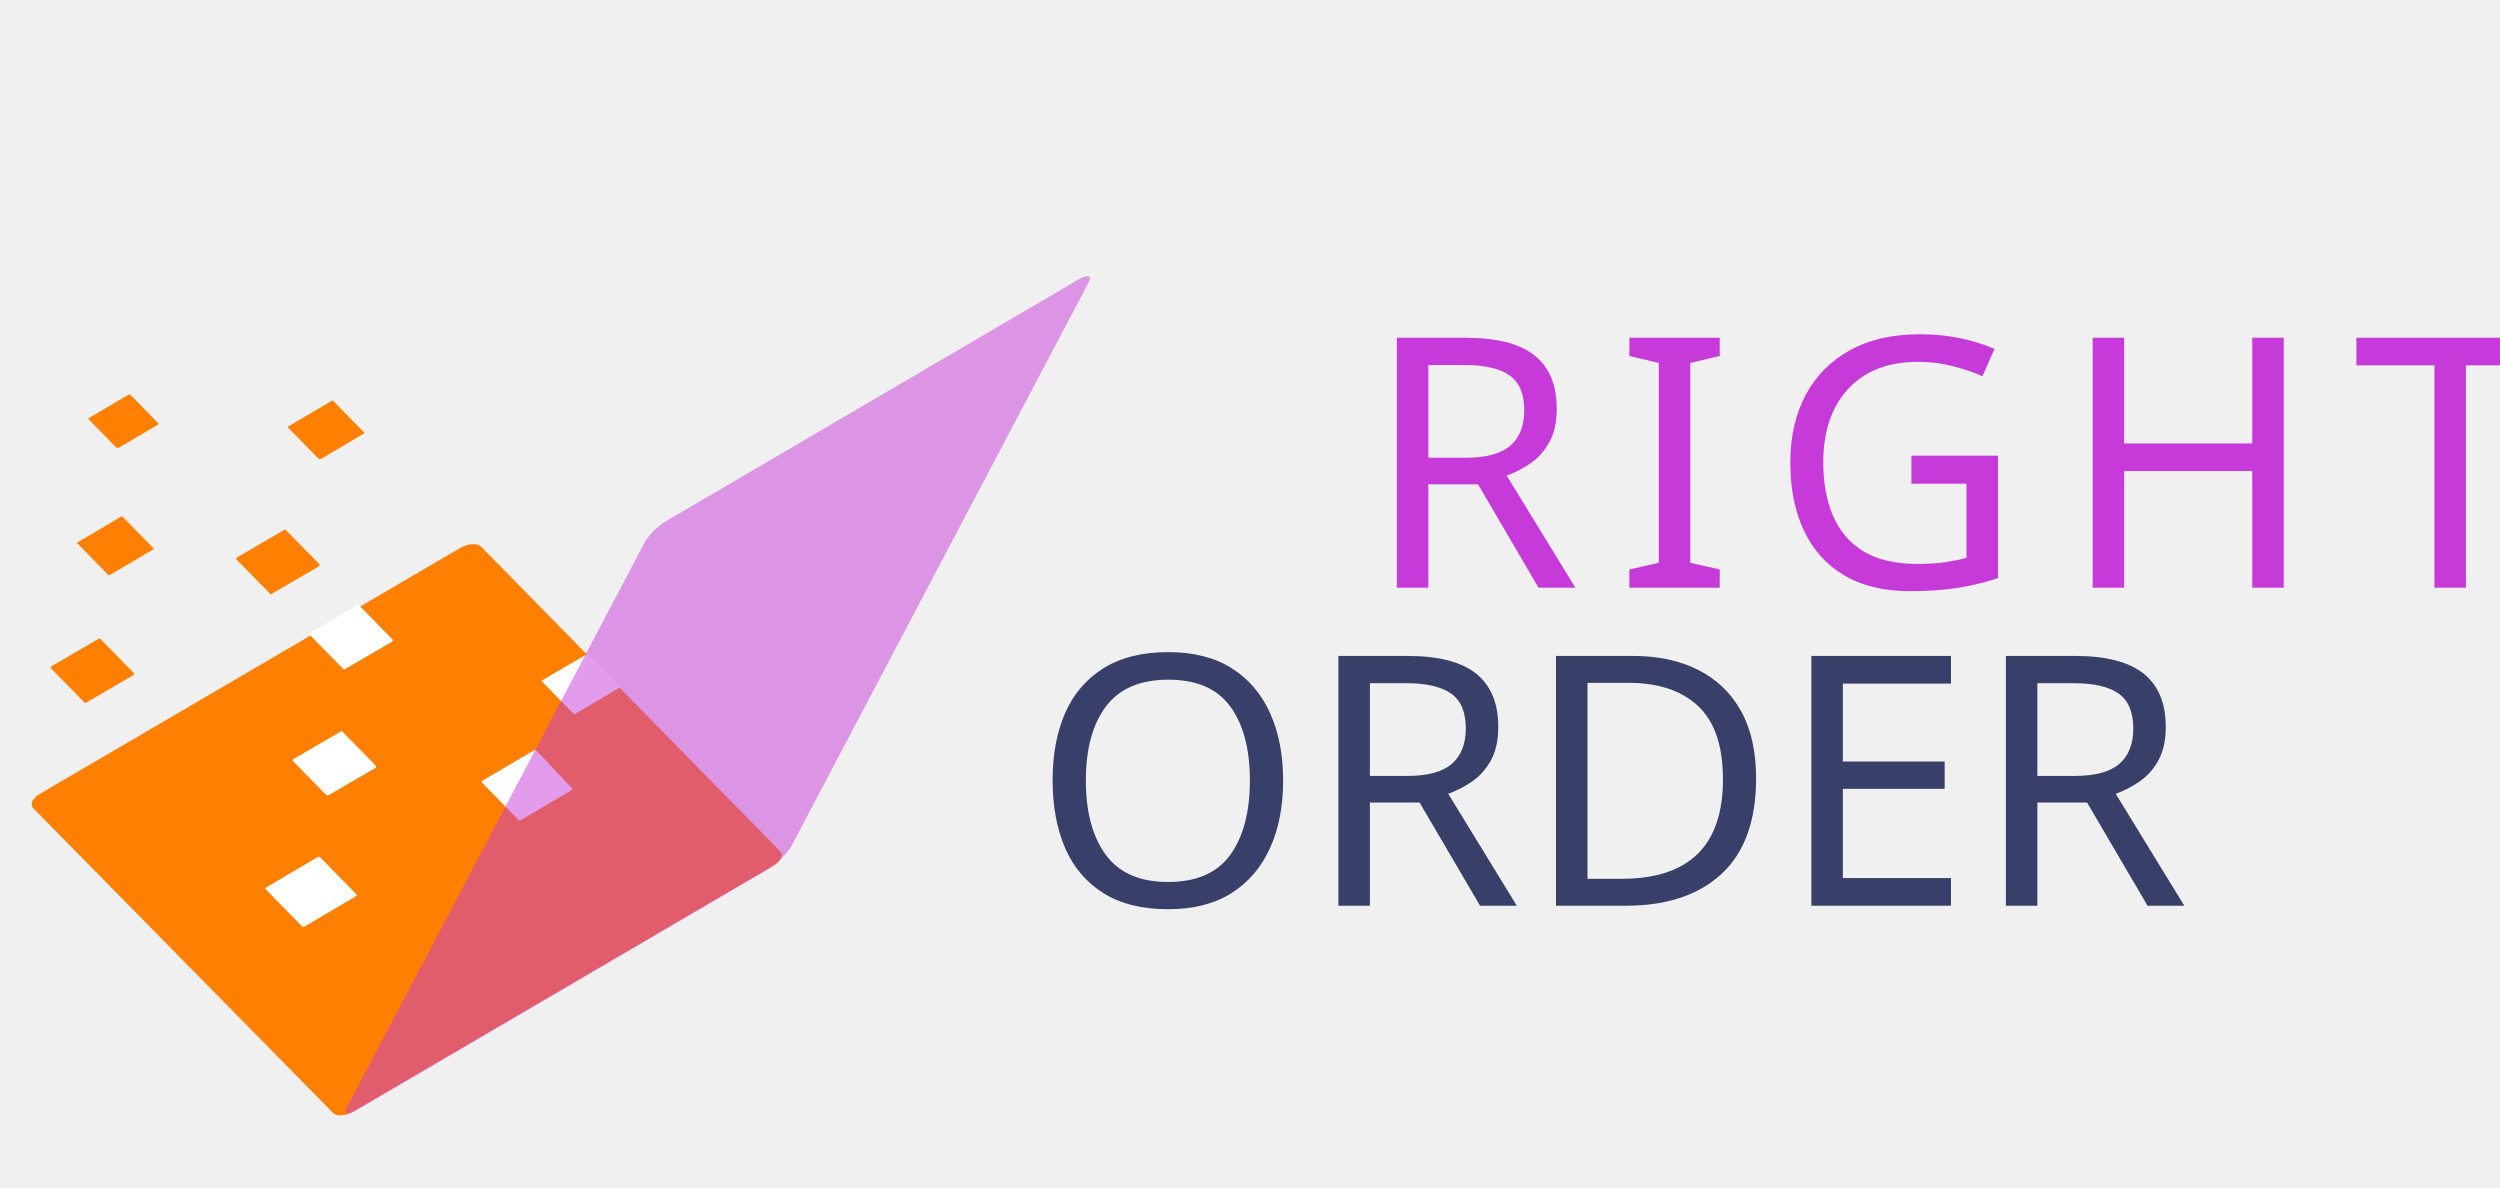
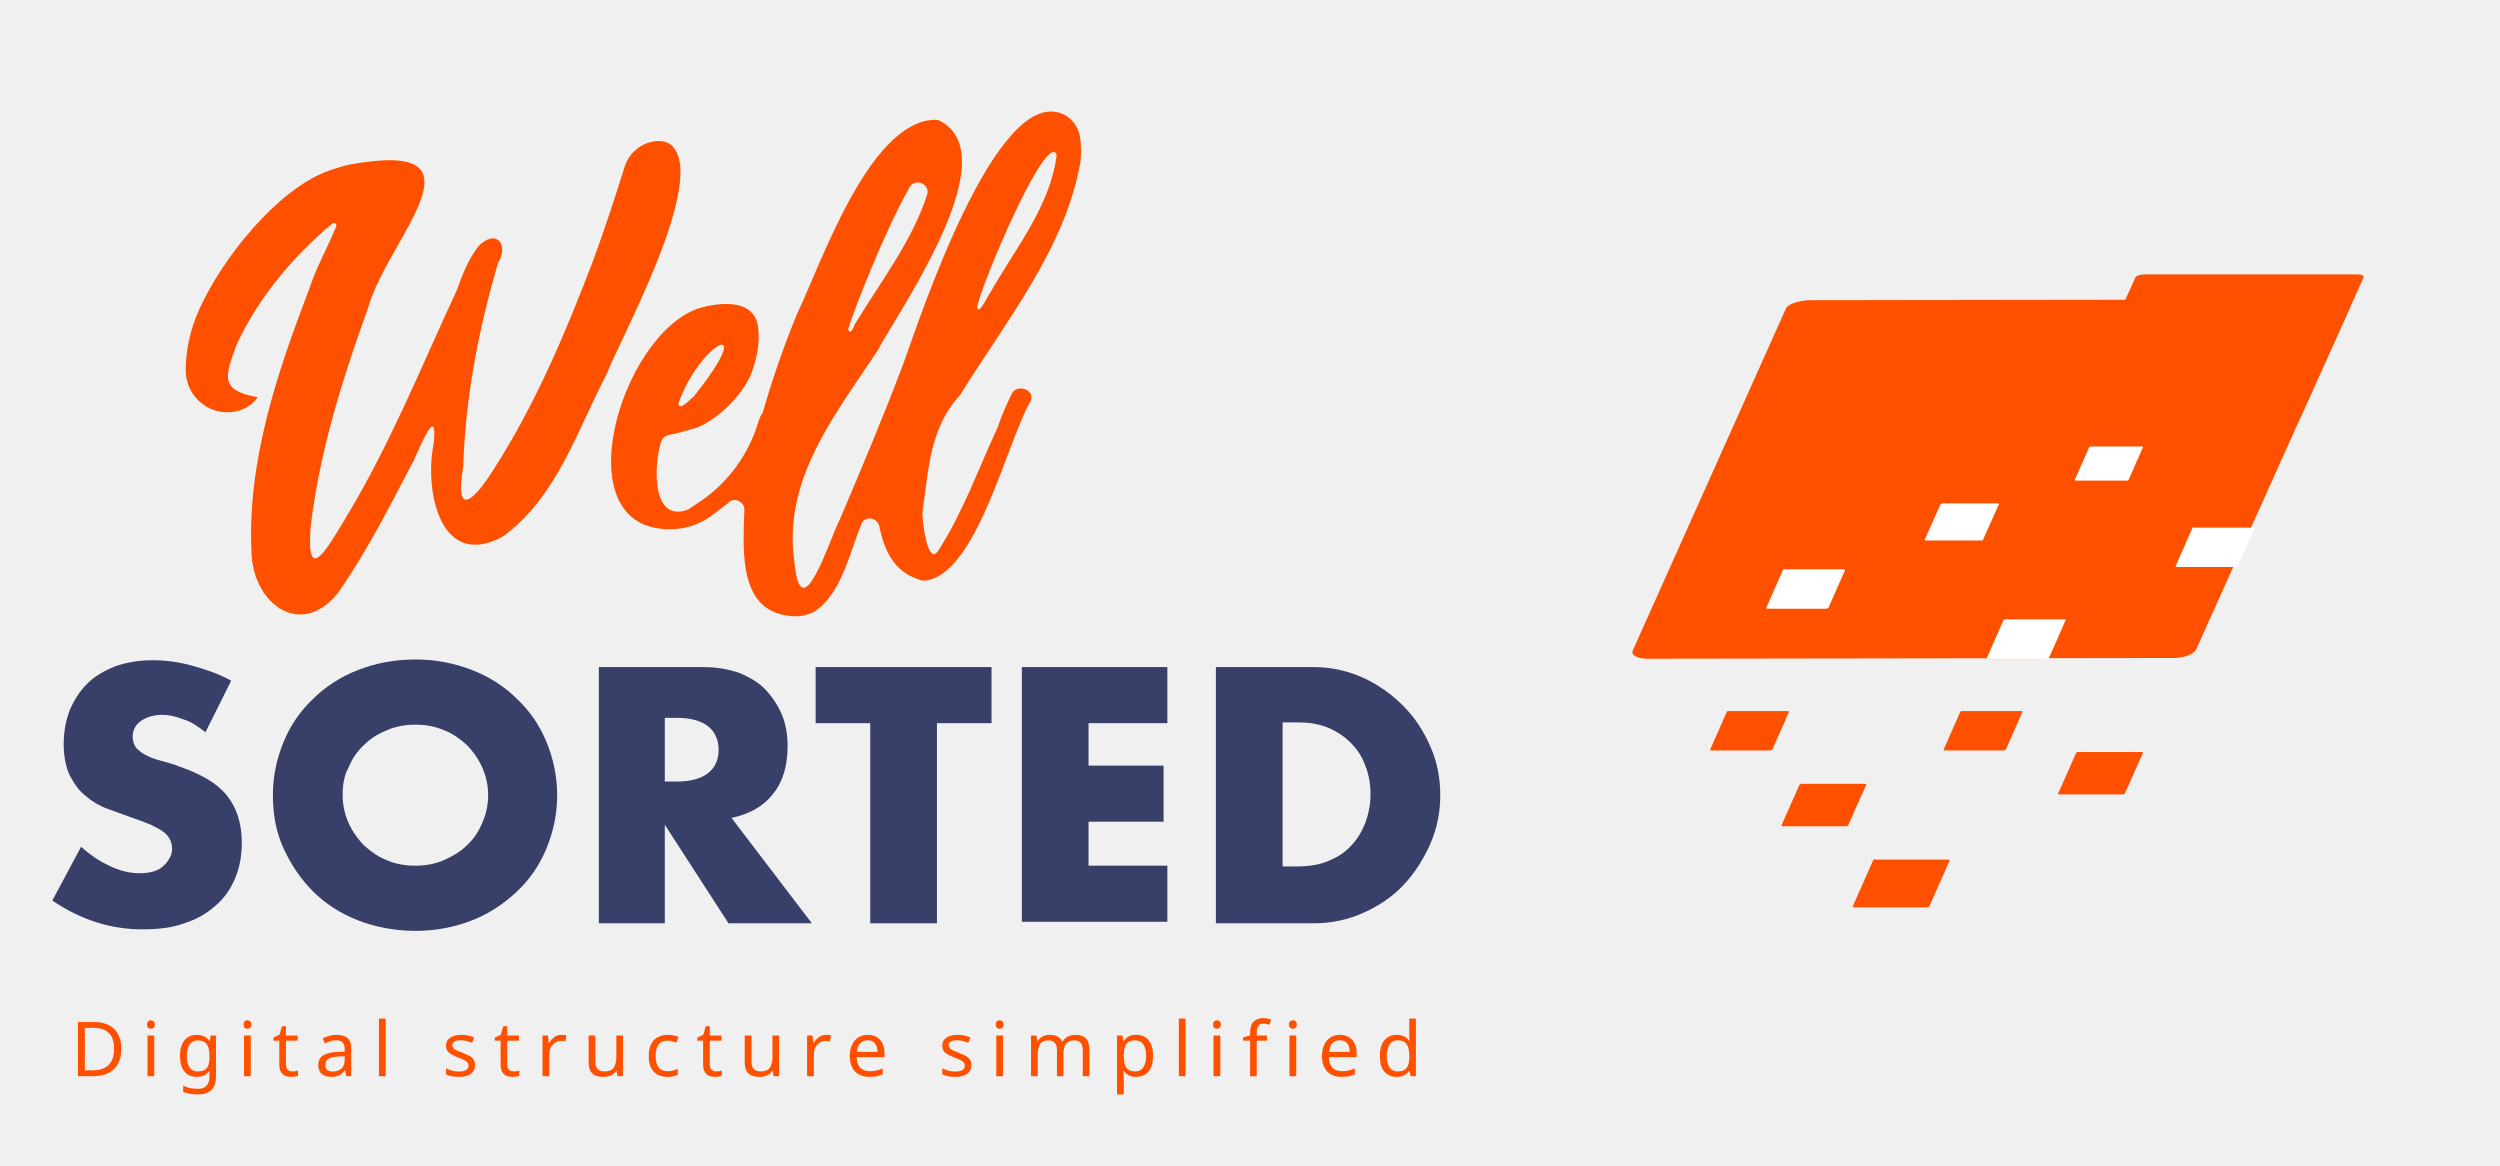
- <svg xmlns="http://www.w3.org/2000/svg" version="1.1" x="0px" y="0px" viewBox="0 0 358.4 170.3" style="enable-background:new 0 0 358.4 170.3;" xml:space="preserve">
+ <svg xmlns="http://www.w3.org/2000/svg" version="1.1" x="0px" y="0px" viewBox="0 0 329.8 153.7" style="enable-background:new 0 0 329.8 153.7;" xml:space="preserve">
  <style type="text/css">
- 	.st0{fill:#FF8000;}
- 	.st1{fill:#FFFFFF;}
- 	.st2{fill:#C53AD8;}
- 	.st3{font-family:'Futura-CondensedMedium';}
- 	.st4{font-size:50.18px;}
- 	.st5{letter-spacing:5;}
- 	.st6{fill:#383F68;}
- 	.st7{font-family:'Futura-Bold';}
- 	.st8{font-size:50.153px;}
- 	.st9{opacity:0.5;fill:#C53AD8;}
+ 	.st0{fill:#383F68;}
+ 	.st1{fill:#FF5000;}
+ 	.st2{fill:#FFFFFF;}
+ 	.st3{font-family:'Futura-Bold';}
+ 	.st4{font-size:10px;}
+ 	.st5{letter-spacing:2;}
+ 	.st6{display:none;}
+ 	.st7{display:inline;fill:#383F68;}
+ 	.st8{font-family:'Futura-Medium';}
</style>
  <g id="Layer_1">
-     <path class="st0" d="M47.7,159.5L4.8,115.9c-0.6-0.6-0.1-1.6,1.1-2.2l60-35.1c1.2-0.7,2.5-0.8,3.1-0.2l42.8,43.6   c0.6,0.6,0.1,1.6-1.1,2.2l-60,35.1C49.6,160,48.2,160.1,47.7,159.5z" />
-     <path class="st1" d="M82.2,102.3l-4.5-4.6c-0.1-0.1,0-0.2,0.1-0.2l6.3-3.7c0.1-0.1,0.3-0.1,0.3,0l4.5,4.6c0.1,0.1,0,0.2-0.1,0.2   l-6.3,3.7C82.4,102.4,82.3,102.4,82.2,102.3z" />
-     <path class="st1" d="M74.3,117.5l-5.2-5.3c-0.1-0.1,0-0.2,0.1-0.3l7.3-4.3c0.1-0.1,0.3-0.1,0.4,0L82,113c0.1,0.1,0,0.2-0.1,0.3   l-7.3,4.3C74.5,117.6,74.3,117.6,74.3,117.5z" />
-     <text transform="matrix(1 0 0 1 195.377 84.2482)" class="st2 st3 st4 st5">RIGHT</text>
    <g>
-       <text transform="matrix(1 0 0 1 147.8395 129.8458)" class="st6 st7 st8">ORDER</text>
+       <g>
+         <path class="st0" d="M27.1,96.6c-1-0.8-1.9-1.4-2.9-1.7c-1-0.4-1.9-0.6-2.8-0.6c-1.1,0-2.1,0.3-2.8,0.8c-0.7,0.5-1.1,1.2-1.1,2.1     c0,0.6,0.2,1.1,0.5,1.5c0.4,0.4,0.8,0.7,1.4,1c0.6,0.3,1.2,0.5,2,0.7c0.7,0.2,1.5,0.4,2.2,0.7c2.9,1,5,2.2,6.3,3.8     c1.3,1.6,2,3.7,2,6.3c0,1.7-0.3,3.3-0.9,4.7c-0.6,1.4-1.4,2.6-2.6,3.6c-1.1,1-2.5,1.8-4.1,2.3c-1.6,0.6-3.5,0.8-5.5,0.8     c-4.3,0-8.2-1.3-11.9-3.8l3.8-7.1c1.3,1.2,2.6,2,3.9,2.6c1.3,0.6,2.6,0.9,3.8,0.9c1.4,0,2.5-0.3,3.2-1c0.7-0.7,1.1-1.4,1.1-2.2     c0-0.5-0.1-0.9-0.3-1.3c-0.2-0.4-0.5-0.7-0.9-1c-0.4-0.3-1-0.6-1.6-0.9c-0.7-0.3-1.5-0.6-2.4-0.9c-1.1-0.4-2.2-0.8-3.3-1.2     c-1.1-0.4-2.1-1-2.9-1.7c-0.9-0.7-1.5-1.6-2.1-2.7c-0.5-1.1-0.8-2.5-0.8-4.1c0-1.7,0.3-3.2,0.8-4.5c0.6-1.4,1.3-2.5,2.3-3.5     c1-1,2.2-1.7,3.7-2.3c1.4-0.5,3.1-0.8,4.9-0.8c1.7,0,3.4,0.2,5.2,0.7c1.8,0.5,3.6,1.1,5.2,2L27.1,96.6z" />
+         <path class="st0" d="M36,104.9c0-2.5,0.5-4.8,1.4-7c0.9-2.2,2.2-4.1,3.9-5.7c1.6-1.6,3.6-2.9,5.9-3.8c2.3-0.9,4.8-1.4,7.6-1.4     c2.7,0,5.2,0.5,7.5,1.4c2.3,0.9,4.3,2.2,5.9,3.8c1.7,1.6,3,3.5,3.9,5.7c0.9,2.2,1.4,4.5,1.4,7c0,2.5-0.5,4.8-1.4,7     c-0.9,2.2-2.2,4.1-3.9,5.7c-1.7,1.6-3.6,2.9-5.9,3.8c-2.3,0.9-4.8,1.4-7.5,1.4c-2.7,0-5.3-0.5-7.6-1.4c-2.3-0.9-4.3-2.2-5.9-3.8     c-1.6-1.6-2.9-3.5-3.9-5.7C36.4,109.7,36,107.4,36,104.9z M45.2,104.9c0,1.3,0.3,2.6,0.8,3.7c0.5,1.1,1.2,2.1,2.1,3     c0.9,0.8,1.9,1.5,3,1.9c1.1,0.5,2.4,0.7,3.7,0.7c1.3,0,2.5-0.2,3.7-0.7c1.1-0.5,2.2-1.1,3-1.9c0.9-0.8,1.6-1.8,2.1-3     c0.5-1.1,0.8-2.4,0.8-3.7c0-1.3-0.3-2.6-0.8-3.7c-0.5-1.1-1.2-2.1-2.1-3c-0.9-0.8-1.9-1.5-3-1.9c-1.2-0.5-2.4-0.7-3.7-0.7     c-1.3,0-2.5,0.2-3.7,0.7c-1.2,0.5-2.2,1.1-3,1.9c-0.9,0.8-1.6,1.8-2.1,3C45.4,102.3,45.2,103.5,45.2,104.9z" />
+         <path class="st0" d="M107.1,121.8H96.1l-8.4-13v13H79V88h13.7c1.9,0,3.5,0.3,4.9,0.8c1.4,0.6,2.6,1.3,3.5,2.3     c0.9,1,1.6,2.1,2.1,3.3c0.5,1.3,0.7,2.6,0.7,4c0,2.6-0.6,4.7-1.9,6.3c-1.2,1.6-3.1,2.7-5.5,3.2L107.1,121.8z M87.7,103.1h1.7     c1.7,0,3.1-0.4,4-1.1c0.9-0.7,1.4-1.7,1.4-3.1c0-1.3-0.5-2.4-1.4-3.1c-0.9-0.7-2.3-1.1-4-1.1h-1.7V103.1z" />
+         <path class="st0" d="M123.6,95.4v26.4h-8.8V95.4h-7.2V88h23.2v7.4H123.6z" />
+         <path class="st0" d="M154,95.4h-10.4v5.6h9.9v7.4h-9.9v5.8H154v7.4h-19.2V88H154V95.4z" />
+         <path class="st0" d="M160.3,88h13c2.3,0,4.5,0.5,6.5,1.4c2,0.9,3.8,2.2,5.3,3.7c1.5,1.5,2.7,3.3,3.6,5.4c0.9,2,1.3,4.2,1.3,6.4     c0,2.2-0.4,4.3-1.3,6.4c-0.9,2-2,3.8-3.5,5.4c-1.5,1.6-3.3,2.8-5.3,3.7c-2,0.9-4.2,1.4-6.5,1.4h-13V88z M169.1,114.3h2     c1.5,0,2.9-0.2,4.1-0.7c1.2-0.5,2.2-1.1,3-2c0.8-0.8,1.4-1.8,1.9-3c0.4-1.1,0.7-2.4,0.7-3.8c0-1.3-0.2-2.6-0.7-3.8     c-0.4-1.2-1.1-2.2-1.9-3c-0.8-0.8-1.8-1.5-3-2c-1.2-0.5-2.5-0.7-4-0.7h-2V114.3z" />
+       </g>
    </g>
-     <path class="st0" d="M15.5,82.4l-4.4-4.5c-0.1-0.1,0-0.2,0.1-0.2l6.1-3.6c0.1-0.1,0.3-0.1,0.3,0l4.4,4.5c0.1,0.1,0,0.2-0.1,0.2   l-6.1,3.6C15.7,82.5,15.5,82.5,15.5,82.4z" />
-     <path class="st0" d="M16.7,64.2l-4-4.1c-0.1-0.1,0-0.1,0.1-0.2l5.6-3.3c0.1-0.1,0.2-0.1,0.3,0l4,4.1c0.1,0.1,0,0.1-0.1,0.2L17,64.2   C16.9,64.2,16.7,64.2,16.7,64.2z" />
-     <path class="st0" d="M12.1,100.7l-4.8-4.9c-0.1-0.1,0-0.2,0.1-0.3l6.7-3.9c0.1-0.1,0.3-0.1,0.3,0l4.8,4.9c0.1,0.1,0,0.2-0.1,0.3   l-6.7,3.9C12.3,100.8,12.1,100.8,12.1,100.7z" />
-     <path class="st0" d="M45.7,65.8l-4.4-4.5c-0.1-0.1,0-0.2,0.1-0.2l6.1-3.6c0.1-0.1,0.3-0.1,0.3,0l4.4,4.5c0.1,0.1,0,0.2-0.1,0.2   l-6.1,3.6C45.9,65.8,45.8,65.8,45.7,65.8z" />
-     <path class="st0" d="M38.7,85.1l-4.8-4.9c-0.1-0.1,0-0.2,0.1-0.3l6.7-3.9c0.1-0.1,0.3-0.1,0.3,0l4.8,4.9c0.1,0.1,0,0.2-0.1,0.3   L39,85.1C38.9,85.2,38.7,85.2,38.7,85.1z" />
-     <path class="st1" d="M46.8,114l-4.8-4.9c-0.1-0.1,0-0.2,0.1-0.3l6.7-3.9c0.1-0.1,0.3-0.1,0.3,0l4.8,4.9c0.1,0.1,0,0.2-0.1,0.3   l-6.7,3.9C47,114,46.8,114,46.8,114z" />
-     <path class="st1" d="M49.2,95.9l-4.8-4.9c-0.1-0.1,0-0.2,0.1-0.3l6.7-3.9c0.1-0.1,0.3-0.1,0.3,0l4.8,4.9c0.1,0.1,0,0.2-0.1,0.3   l-6.7,3.9C49.4,96,49.3,96,49.2,95.9z" />
-     <path class="st1" d="M43.3,132.8l-5.2-5.3c-0.1-0.1,0-0.2,0.1-0.3l7.3-4.3c0.1-0.1,0.3-0.1,0.4,0l5.2,5.3c0.1,0.1,0,0.2-0.1,0.3   l-7.3,4.3C43.6,132.9,43.4,132.9,43.3,132.8z" />
-     <path class="st9" d="M92.4,77.8l-42.6,80.8c-0.6,1-0.1,1.3,1.1,0.7l59.4-34.8c1.1-0.7,2.5-2.1,3.1-3.1l42.6-80.8   c0.6-1,0.1-1.3-1.1-0.7L95.5,74.7C94.3,75.4,92.9,76.8,92.4,77.8z" />
+     <g>
+       <path class="st1" d="M89.5,57.1c-0.9,0.3-1.9,0.1-2.3,1.2c-1,3.2-1.2,10.8,3.6,8.9l1.2-0.8c3.6-2.3,6.3-5.8,7.7-9.7l0.5-1.5    c0.1-0.2,0.2-0.5,0.4-0.7c1.2-4.2,2.8-8.9,4.6-13.2c3.1-6.5,9.4-25.1,18-25.5c0.2,0,0.5,0,0.7,0.1c8.9,4.4-4.5,23.9-7.9,29.9    c0,0,0,0.1,0,0.1c-5.8,8.8-12.8,17.3-11.2,28.3c0.9,9.1,4.6-3,6-5.7c2.9-6.8,5.8-13.7,8.4-20.6c2-5.5,12.1-36.5,20.9-32.9    c1.3,0.5,2.2,1.8,2.4,3.2c0.1,0.9,0.2,2,0,3.3c-2,11.3-9.9,21-15.9,30.7c0,0-0.1,0.1-0.1,0.1c-3.9,4.3-4,9.8-4.8,15.2    c-0.1,1.1,0.7,7.4,2.1,5.1c3.3-5.1,5.3-10.9,7.9-16.4c0,0,0-0.1,0-0.1c0.5-1.4,1.1-2.8,1.8-4.2c0.7-1.3,3-0.5,2.5,0.9    c-3.2,5.5-7.2,23.3-14.1,23.8c-0.2,0-0.4,0-0.5-0.1c-3.5-1-4.8-4-5.4-7.1c-0.3-1.2-2-1.4-2.4-0.2c-1.6,4-2.6,8.9-5.9,11.3    c-0.7,0.5-1.6,0.7-2.3,0.8c-0.3,0-0.5,0-0.6,0C97.4,81,98,73,98.2,67.2c0-1.1-1.5-1.7-2.2-0.8l-1.7,1.3c-1.6,1.3-3.6,2.1-5.7,2.1    c-14.4,0.4-6.9-25.5,3.5-29.1c0,0,7.2-2.4,7.9,2.4c0.3,2.2-0.2,4.3-0.9,6.2c-1.3,3.1-4.5,6-7.1,7.1 M122.3,25.7    c0.5-1.4-1.6-2.3-2.3-1c-3.3,5.7-7.7,17.1-8.1,18.7c0.2,0.9,0.7-0.1,0.8-0.5C116,37.4,120.3,31.9,122.3,25.7z M139.4,20.4    c-1.4-3.3-10.4,18.2-10.5,20.2c0.3,1,1.5-1.8,1.8-2.1C134,32.7,138.6,27.1,139.4,20.4z M89.5,53.2c0.1,1.1,1.4-0.4,1.9-0.8    c0.1-0.1,0.2-0.1,0.2-0.2C100.2,41.4,92.4,45,89.5,53.2z" />
+       <path class="st1" d="M29,54.3c1.8,0.3,3.8-0.2,5-1.9c-5.1-0.9-4.3-2.8-2.8-6.9C34,39.4,38.5,34,43.7,29.6c0.3-0.4,0.9-0.1,0.6,0.4    c-1.1,2.7-2.6,5.3-3.5,8.1c-4.3,11.2-8.3,23.1-7.6,35.2c0.4,6.4,6.5,11,11.4,4.9c3.9-5.6,6.9-11.6,10-17.5    c0.8-1.7,3.2-7.7,2.6-2.1c-1.2,5.8,0.7,16.7,9.1,12.2c7.2-5.2,9.9-14.2,13.8-21.6c1.2-3.5,13.6-25.8,8.4-30.1    c-0.5-0.4-1.1-0.5-1.7-0.5c-2.1,0.1-3.8,1.5-4.4,3.4c-1.3,4.2-2.7,8.4-4.2,12.5c-3.6,9.4-7.5,18.7-13,27.3c-2.5,4-5.3,6.9-4.1-0.2    c0.3-9.1,2-18.1,4.6-26.9c1.5-2.5-0.3-4.6-2.6-2.2c-1.3,1.7-2.1,3.7-2.8,5.7c-4.7,10.1-8.9,20.6-14.8,30.3c-2.3,3.8-5.2,9-4.5,0.8    c1.2-9.9,4.2-19.4,7.6-28.8c2.4-8.8,16.7-22.3-2.4-18.8c-1.2,0.2-3.3,1-3.3,1C36.6,25.2,29.4,33.8,26.2,41    c-1.1,2.5-1.7,5.2-1.7,7.9v0C24.5,51.4,26.3,53.8,29,54.3z" />
+     </g>
+     <g>
+       <path class="st1" d="M281.7,36.6l-8.2,18.2c-0.1,0.2,0.2,0.4,0.8,0.4l28.1,0c0.5,0,1.1-0.2,1.2-0.4l8.2-18.2    c0.1-0.2-0.2-0.4-0.8-0.4l-28.1,0C282.3,36.2,281.8,36.4,281.7,36.6z" />
+       <path class="st1" d="M235.6,40.7l-20.2,45.1c-0.3,0.6,0.6,1.1,1.9,1.1l69.5-0.1c1.3,0,2.6-0.5,2.9-1.1L310,40.6    c0.3-0.6-0.6-1.1-1.9-1.1l-69.5,0.1C237.2,39.7,235.9,40.1,235.6,40.7z" />
+       <path class="st2" d="M275.6,59l-1.9,4.3c0,0.1,0.1,0.1,0.2,0.1l6.6,0c0.1,0,0.3,0,0.3-0.1l1.9-4.3c0-0.1-0.1-0.1-0.2-0.1l-6.6,0    C275.7,58.9,275.6,59,275.6,59z" />
+       <path class="st1" d="M237.4,103.5l-2.4,5.4c0,0.1,0.1,0.1,0.2,0.1l8.3,0c0.2,0,0.3-0.1,0.3-0.1l2.4-5.4c0-0.1-0.1-0.1-0.2-0.1    l-8.3,0C237.6,103.4,237.4,103.5,237.4,103.5z" />
+       <path class="st1" d="M247.1,113.5l-2.7,6.1c0,0.1,0.1,0.1,0.3,0.1l9.4,0c0.2,0,0.4-0.1,0.4-0.1l2.7-6.1c0-0.1-0.1-0.1-0.3-0.1    l-9.4,0C247.3,113.3,247.1,113.4,247.1,113.5z" />
+       <path class="st1" d="M227.8,93.9l-2.2,5c0,0.1,0.1,0.1,0.2,0.1l7.7,0c0.1,0,0.3-0.1,0.3-0.1l2.2-5c0-0.1-0.1-0.1-0.2-0.1l-7.7,0    C228,93.8,227.8,93.8,227.8,93.9z" />
+       <path class="st1" d="M273.9,99.3l-2.4,5.4c0,0.1,0.1,0.1,0.2,0.1l8.3,0c0.2,0,0.3-0.1,0.3-0.1l2.4-5.4c0-0.1-0.1-0.1-0.2-0.1    l-8.3,0C274.1,99.2,274,99.2,273.9,99.3z" />
+       <path class="st1" d="M258.6,93.9l-2.2,5c0,0.1,0.1,0.1,0.2,0.1l7.7,0c0.1,0,0.3-0.1,0.3-0.1l2.2-5c0-0.1-0.1-0.1-0.2-0.1l-7.7,0    C258.8,93.8,258.7,93.8,258.6,93.9z" />
+       <path class="st2" d="M256,66.5l-2.1,4.7c0,0.1,0.1,0.1,0.2,0.1l7.2,0c0.1,0,0.3,0,0.3-0.1l2.1-4.7c0-0.1-0.1-0.1-0.2-0.1l-7.2,0    C256.2,66.4,256.1,66.5,256,66.5z" />
+       <path class="st2" d="M264.3,81.8l-2.2,5c0,0.1,0.1,0.1,0.2,0.1l7.7,0c0.1,0,0.3-0.1,0.3-0.1l2.2-5c0-0.1-0.1-0.1-0.2-0.1l-7.7,0    C264.4,81.7,264.3,81.8,264.3,81.8z" />
+       <path class="st2" d="M235.2,75.2l-2.2,5c0,0.1,0.1,0.1,0.2,0.1l7.7,0c0.1,0,0.3-0.1,0.3-0.1l2.2-5c0-0.1-0.1-0.1-0.2-0.1l-7.7,0    C235.4,75.1,235.2,75.1,235.2,75.2z" />
+       <path class="st2" d="M289.2,69.7l-2.2,5c0,0.1,0.1,0.1,0.2,0.1l7.7,0c0.1,0,0.3-0.1,0.3-0.1l2.2-5c0-0.1-0.1-0.1-0.2-0.1l-7.7,0    C289.4,69.5,289.2,69.6,289.2,69.7z" />
+     </g>
+     <text transform="matrix(1 0 0 1 9.3151 141.9682)" class="st1 st3 st4 st5">Digital structure simplified</text>
  </g>
-   <g id="Layer_2">
- </g>
+   <g id="Layer_3" class="st6">
+     <text transform="matrix(1 0 0 1 9.3151 141.9682)" class="st7 st8 st4">Digital structure organization</text>
+   </g>
</svg>
